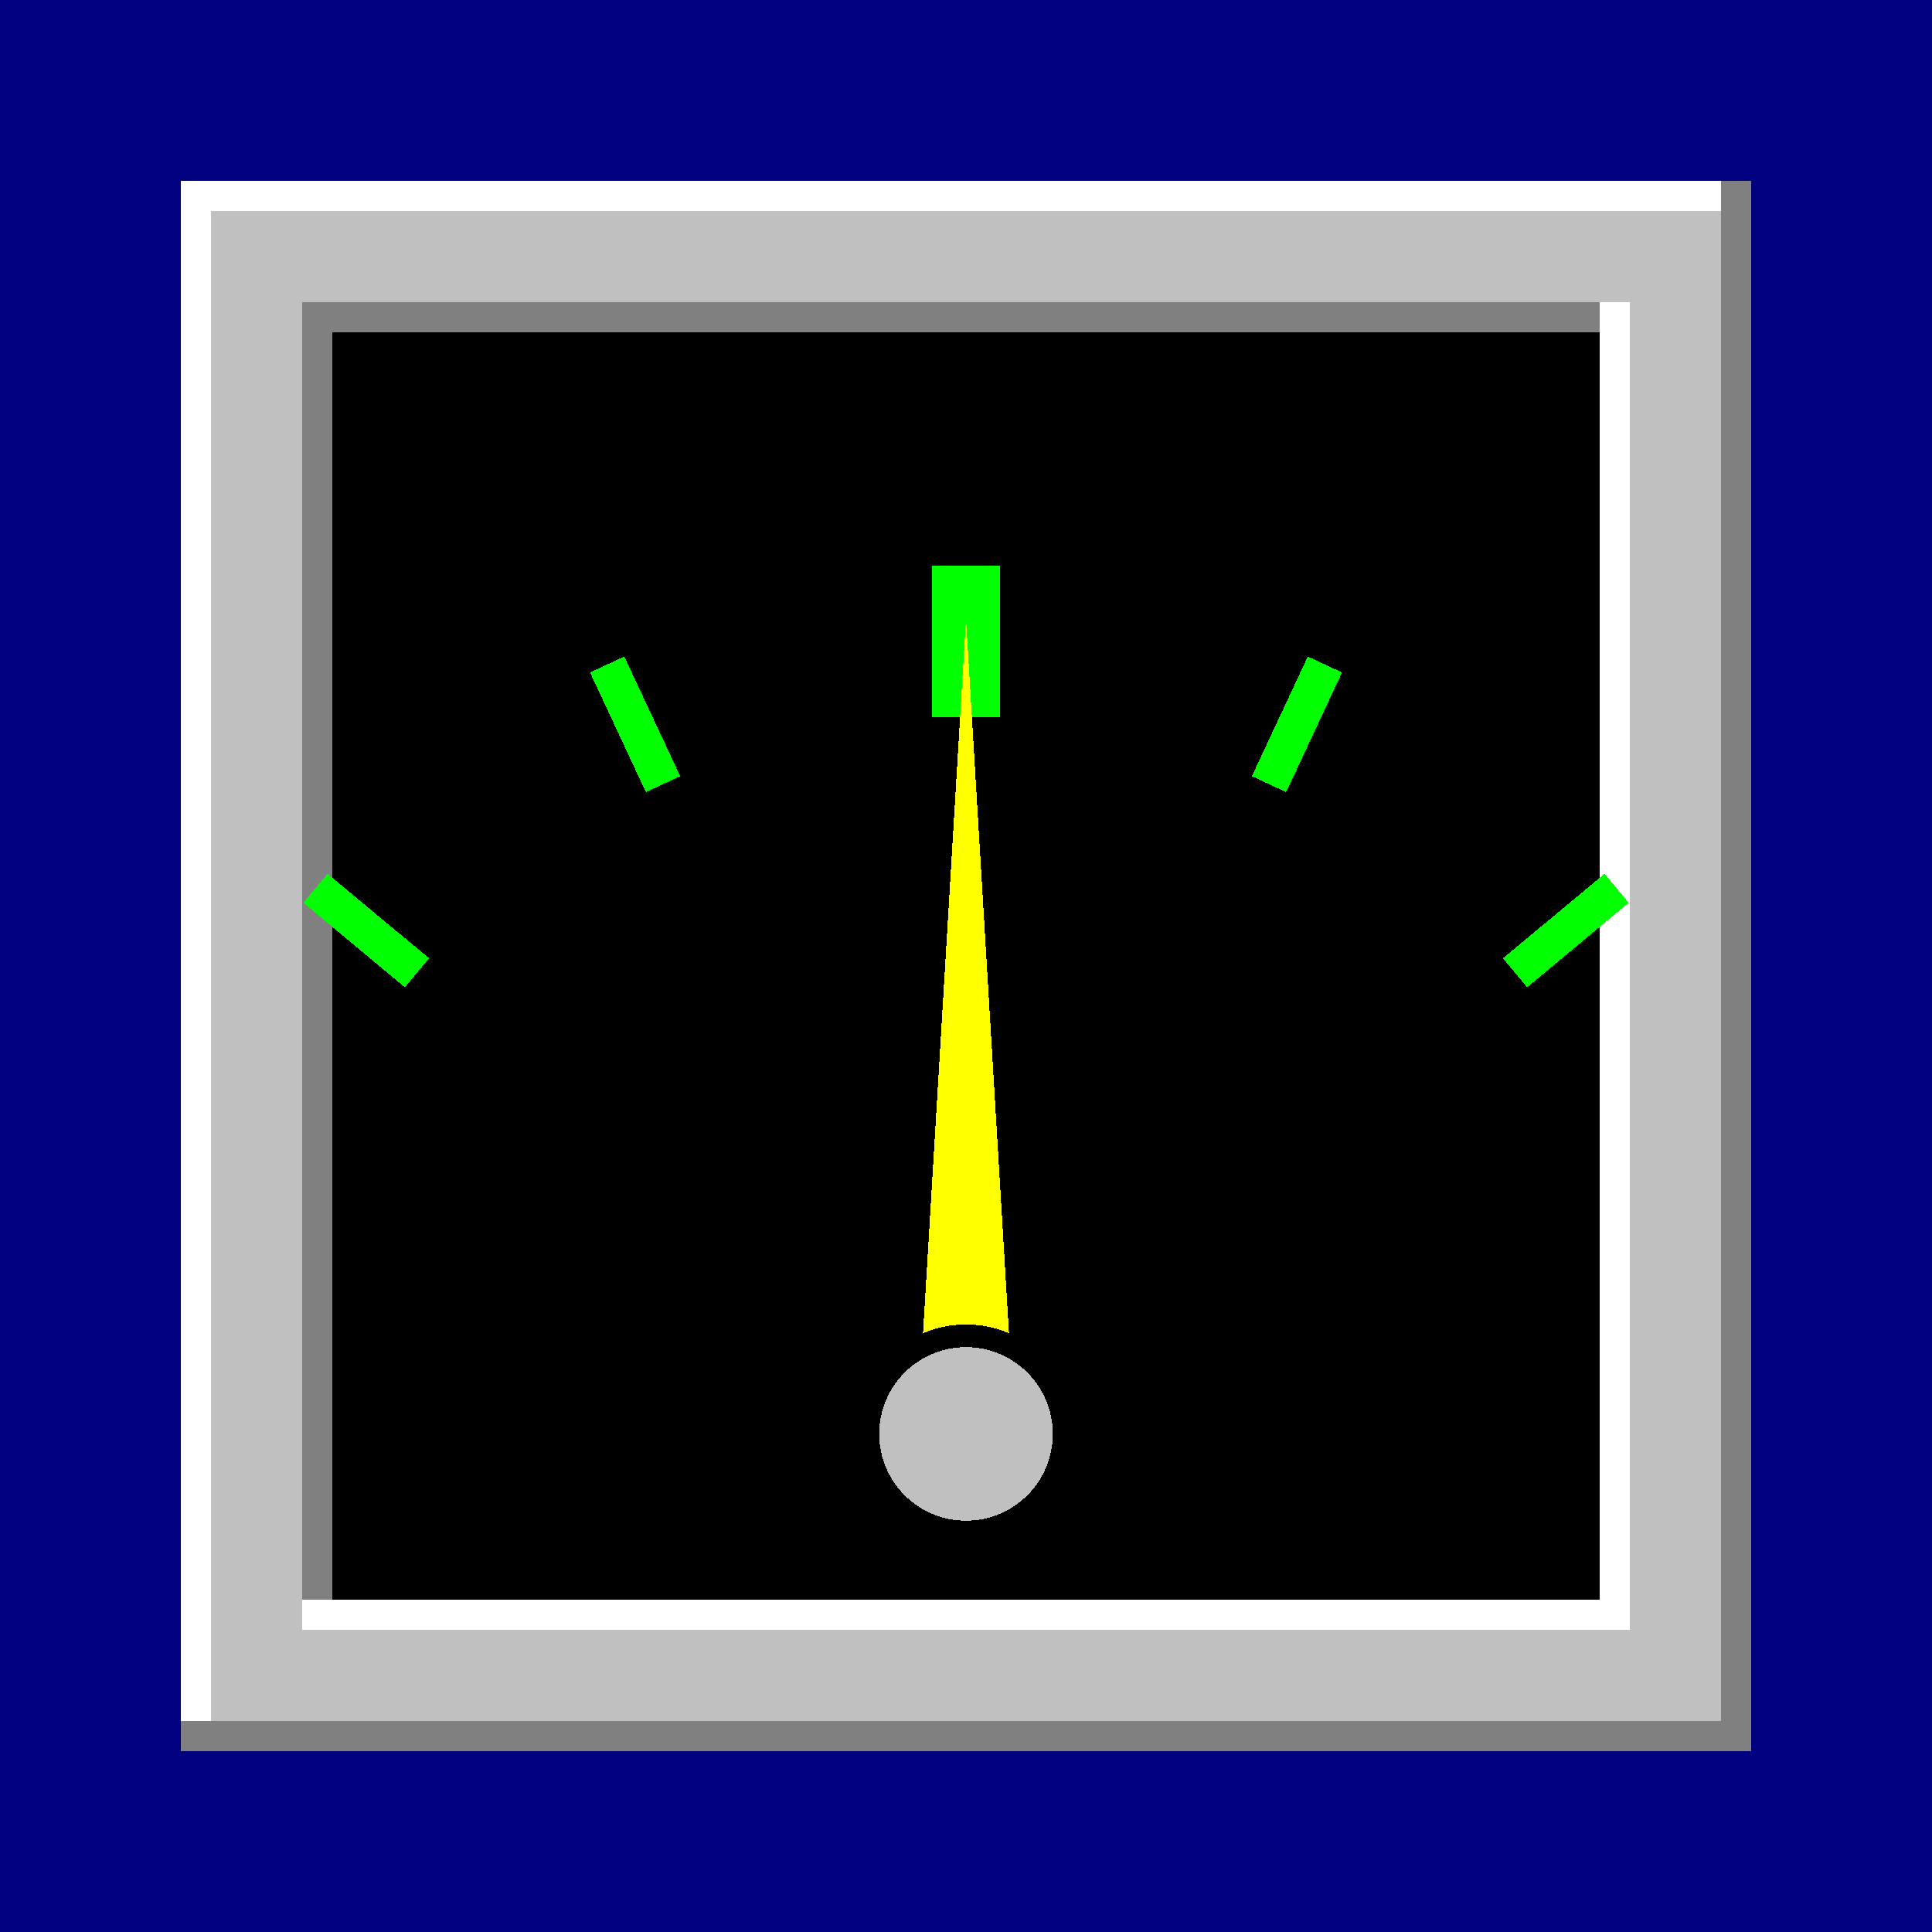
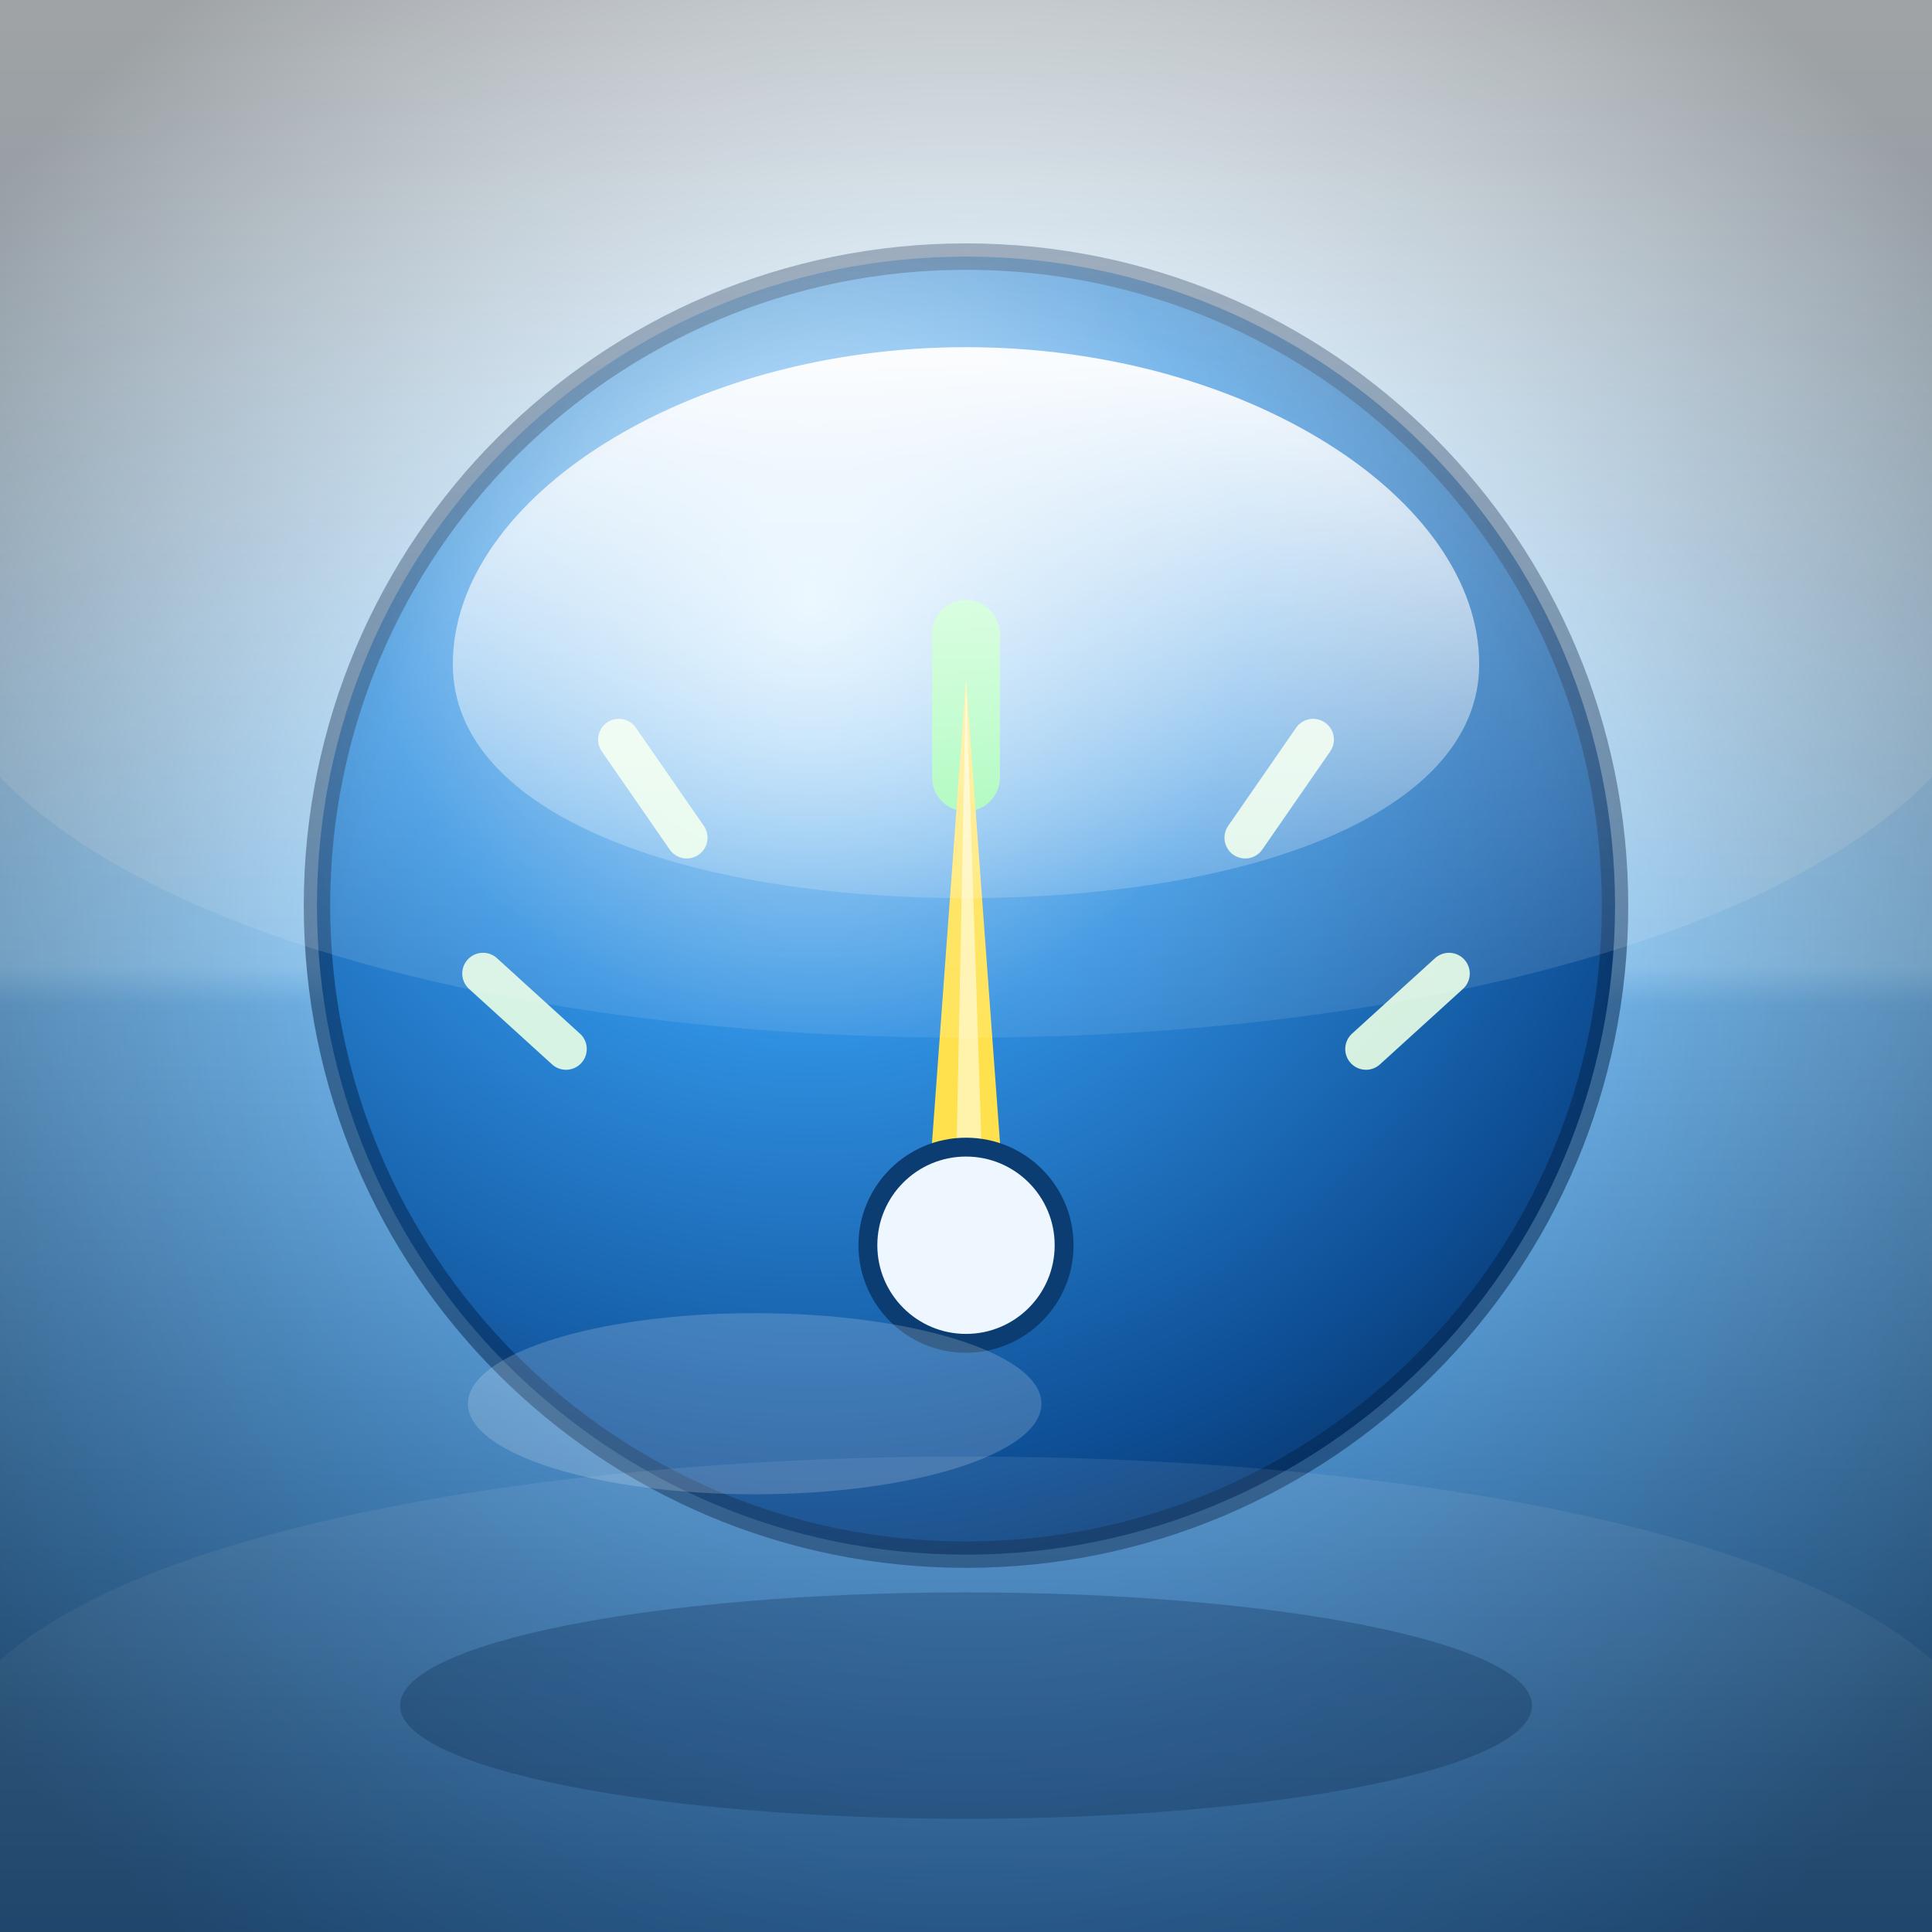
- <svg xmlns="http://www.w3.org/2000/svg" width="512" height="512" viewBox="0 0 512 512" shape-rendering="crispEdges">
-   <rect width="512" height="512" fill="#000080" />
-   <rect x="48" y="48" width="416" height="416" fill="#c0c0c0" />
-   <path d="M48 48h416v8H56v408h-8z" fill="#ffffff" />
-   <path d="M464 48v416H48v-8h408V48z" fill="#808080" />
-   <rect x="80" y="80" width="352" height="352" fill="#000000" />
-   <path d="M80 80h352v8H88v344h-8z" fill="#808080" />
-   <path d="M432 80v352H80v-8h344V80z" fill="#ffffff" />
-   <g stroke="#00ff00" stroke-width="10">
-     <line x1="110.5" y1="257.8" x2="83.6" y2="235.4" />
-     <line x1="175.7" y1="207.8" x2="160.9" y2="176.1" />
-     <line x1="336.3" y1="207.8" x2="351.1" y2="176.1" />
-     <line x1="401.5" y1="257.8" x2="428.4" y2="235.4" />
+ <svg xmlns="http://www.w3.org/2000/svg" width="512" height="512" viewBox="0 0 512 512">
+   <defs>
+     <linearGradient id="t4-body" x1="0" y1="0" x2="0" y2="512" gradientUnits="userSpaceOnUse">
+       <stop offset="0" stop-color="#eaf6ff" />
+       <stop offset=".5" stop-color="#8fc6f0" />
+       <stop offset=".52" stop-color="#6fb0e4" />
+       <stop offset="1" stop-color="#1f5f9e" />
+     </linearGradient>
+     <radialGradient id="t4-orb" cx="215" cy="160" r="290" gradientUnits="userSpaceOnUse">
+       <stop offset="0" stop-color="#bfe6ff" />
+       <stop offset=".4" stop-color="#2f8fe0" />
+       <stop offset=".8" stop-color="#0e4f96" />
+       <stop offset="1" stop-color="#062f60" />
+     </radialGradient>
+     <linearGradient id="t4-shine" x1="0" y1="96" x2="0" y2="250" gradientUnits="userSpaceOnUse">
+       <stop offset="0" stop-color="#fff" stop-opacity=".95" />
+       <stop offset="1" stop-color="#fff" stop-opacity=".1" />
+     </linearGradient>
+     <linearGradient id="t4-gloss" x1="0" y1="0" x2="0" y2="300" gradientUnits="userSpaceOnUse">
+       <stop offset="0" stop-color="#fff" stop-opacity=".5" />
+       <stop offset="1" stop-color="#fff" stop-opacity=".05" />
+     </linearGradient>
+     <radialGradient id="t4-vig" cx="256" cy="256" r="330" gradientUnits="userSpaceOnUse">
+       <stop offset=".5" stop-color="#000" stop-opacity="0" />
+       <stop offset="1" stop-color="#000" stop-opacity=".35" />
+     </radialGradient>
+   </defs>
+   <rect width="512" height="512" fill="url(#t4-body)" />
+   <ellipse cx="256" cy="452" rx="150" ry="30" fill="#062f60" opacity=".38" />
+   <circle cx="256" cy="240" r="172" fill="url(#t4-orb)" />
+   <circle cx="256" cy="240" r="172" fill="none" stroke="#04244d" stroke-opacity=".5" stroke-width="7" />
+   <g stroke="#eaffe6" stroke-linecap="round" opacity=".9">
+     <g stroke-width="11">
+       <line x1="150" y1="278" x2="128" y2="258" />
+       <line x1="362" y1="278" x2="384" y2="258" />
+       <line x1="182" y1="222" x2="164" y2="196" />
+       <line x1="330" y1="222" x2="348" y2="196" />
+     </g>
+     <line x1="256" y1="206" x2="256" y2="168" stroke="#7dff8f" stroke-width="18" />
  </g>
-   <line x1="256" y1="190" x2="256" y2="150" stroke="#00ff00" stroke-width="18" />
-   <polygon points="256,164 269,380 243,380" fill="#ffff00" />
-   <circle cx="256" cy="380" r="26" fill="#c0c0c0" />
-   <circle cx="256" cy="380" r="26" fill="none" stroke="#000000" stroke-width="6" />
+   <polygon points="256,180 267,330 245,330" fill="#ffe14d" />
+   <polygon points="256,180 261,330 253,330" fill="#fff8c4" opacity=".8" />
+   <circle cx="256" cy="330" r="26" fill="#eef6ff" />
+   <circle cx="256" cy="330" r="26" fill="none" stroke="#0b3d72" stroke-width="5" />
+   <path d="M256 92c74 0 136 40 136 84 0 40-62 62-136 62s-136-22-136-62c0-44 62-84 136-84Z" fill="url(#t4-shine)" />
+   <ellipse cx="200" cy="372" rx="76" ry="24" fill="#fff" opacity=".18" />
+   <path d="M0 512h512v-72c-80-72-432-72-512 0Z" fill="#fff" opacity=".08" />
+   <path d="M0 0h512v206c-90 92-422 92-512 0Z" fill="url(#t4-gloss)" />
+   <rect width="512" height="512" fill="url(#t4-vig)" />
</svg>
